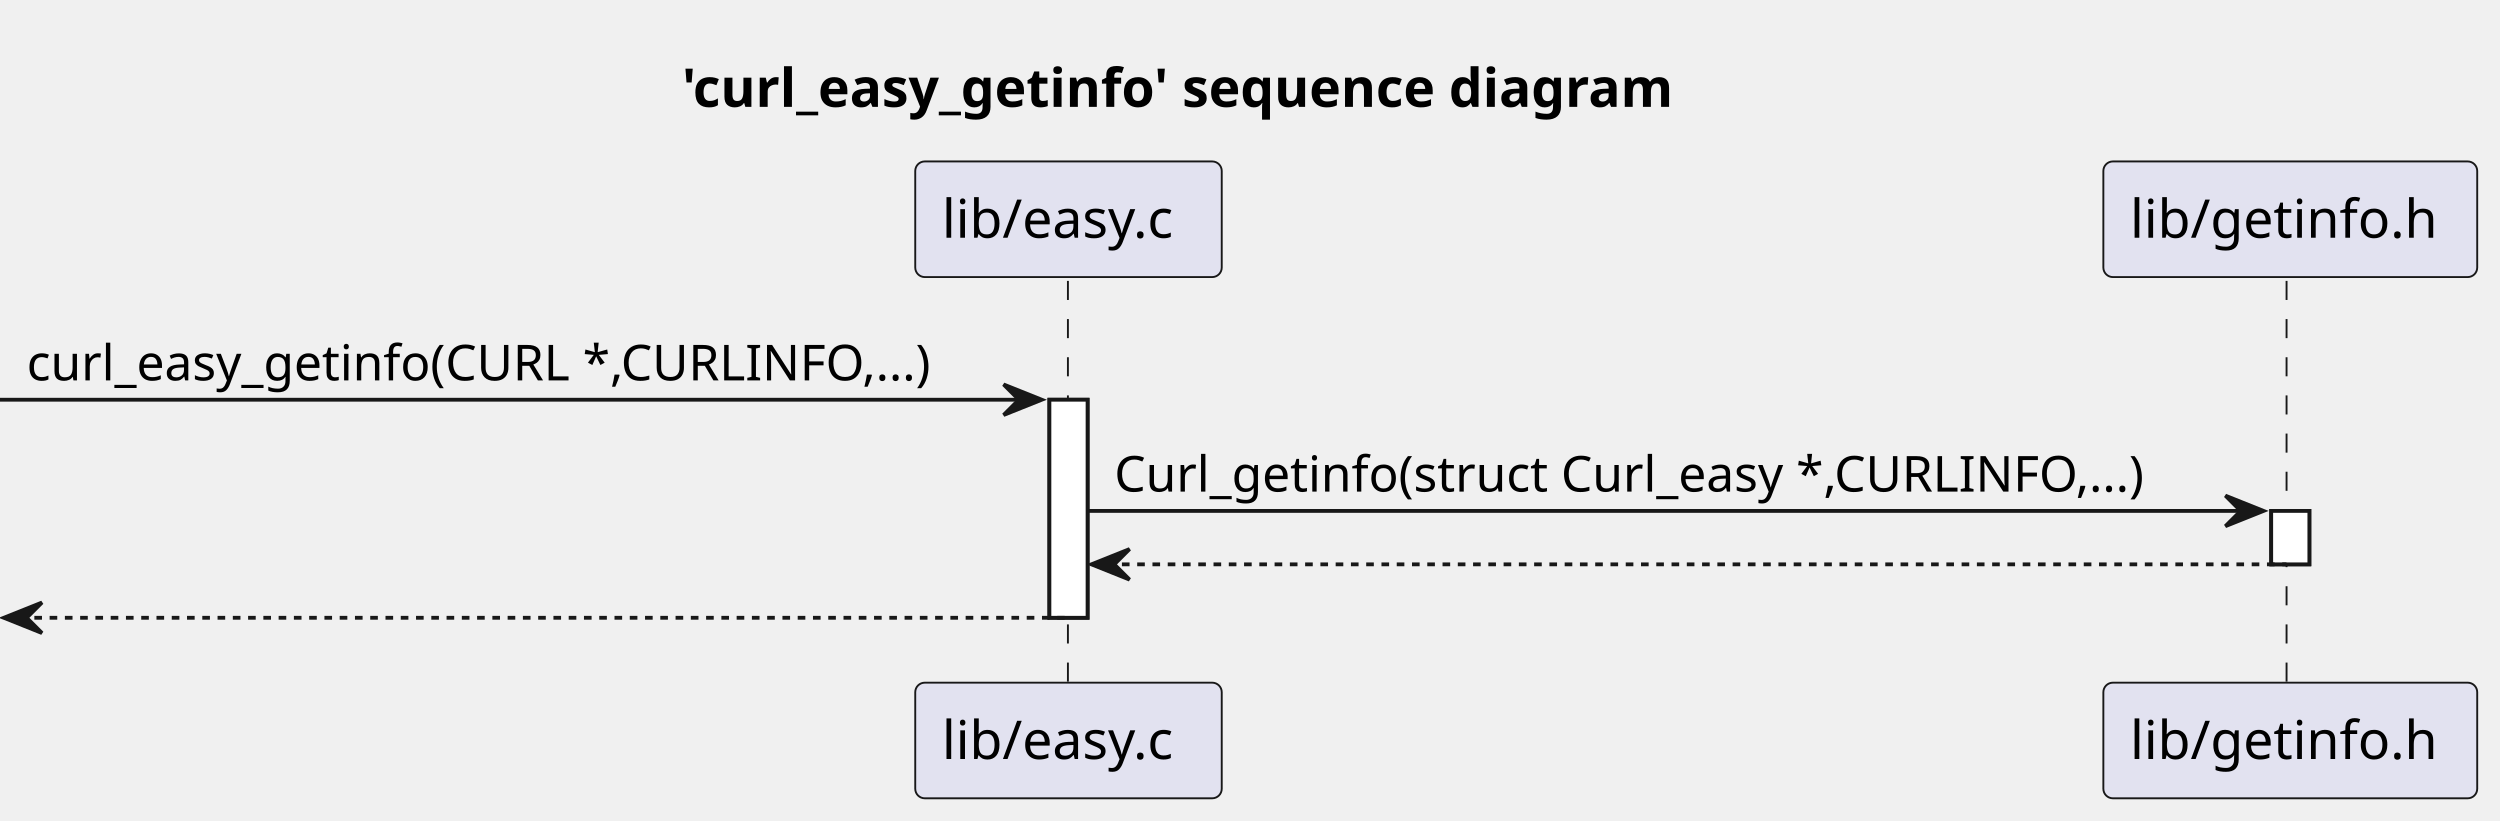
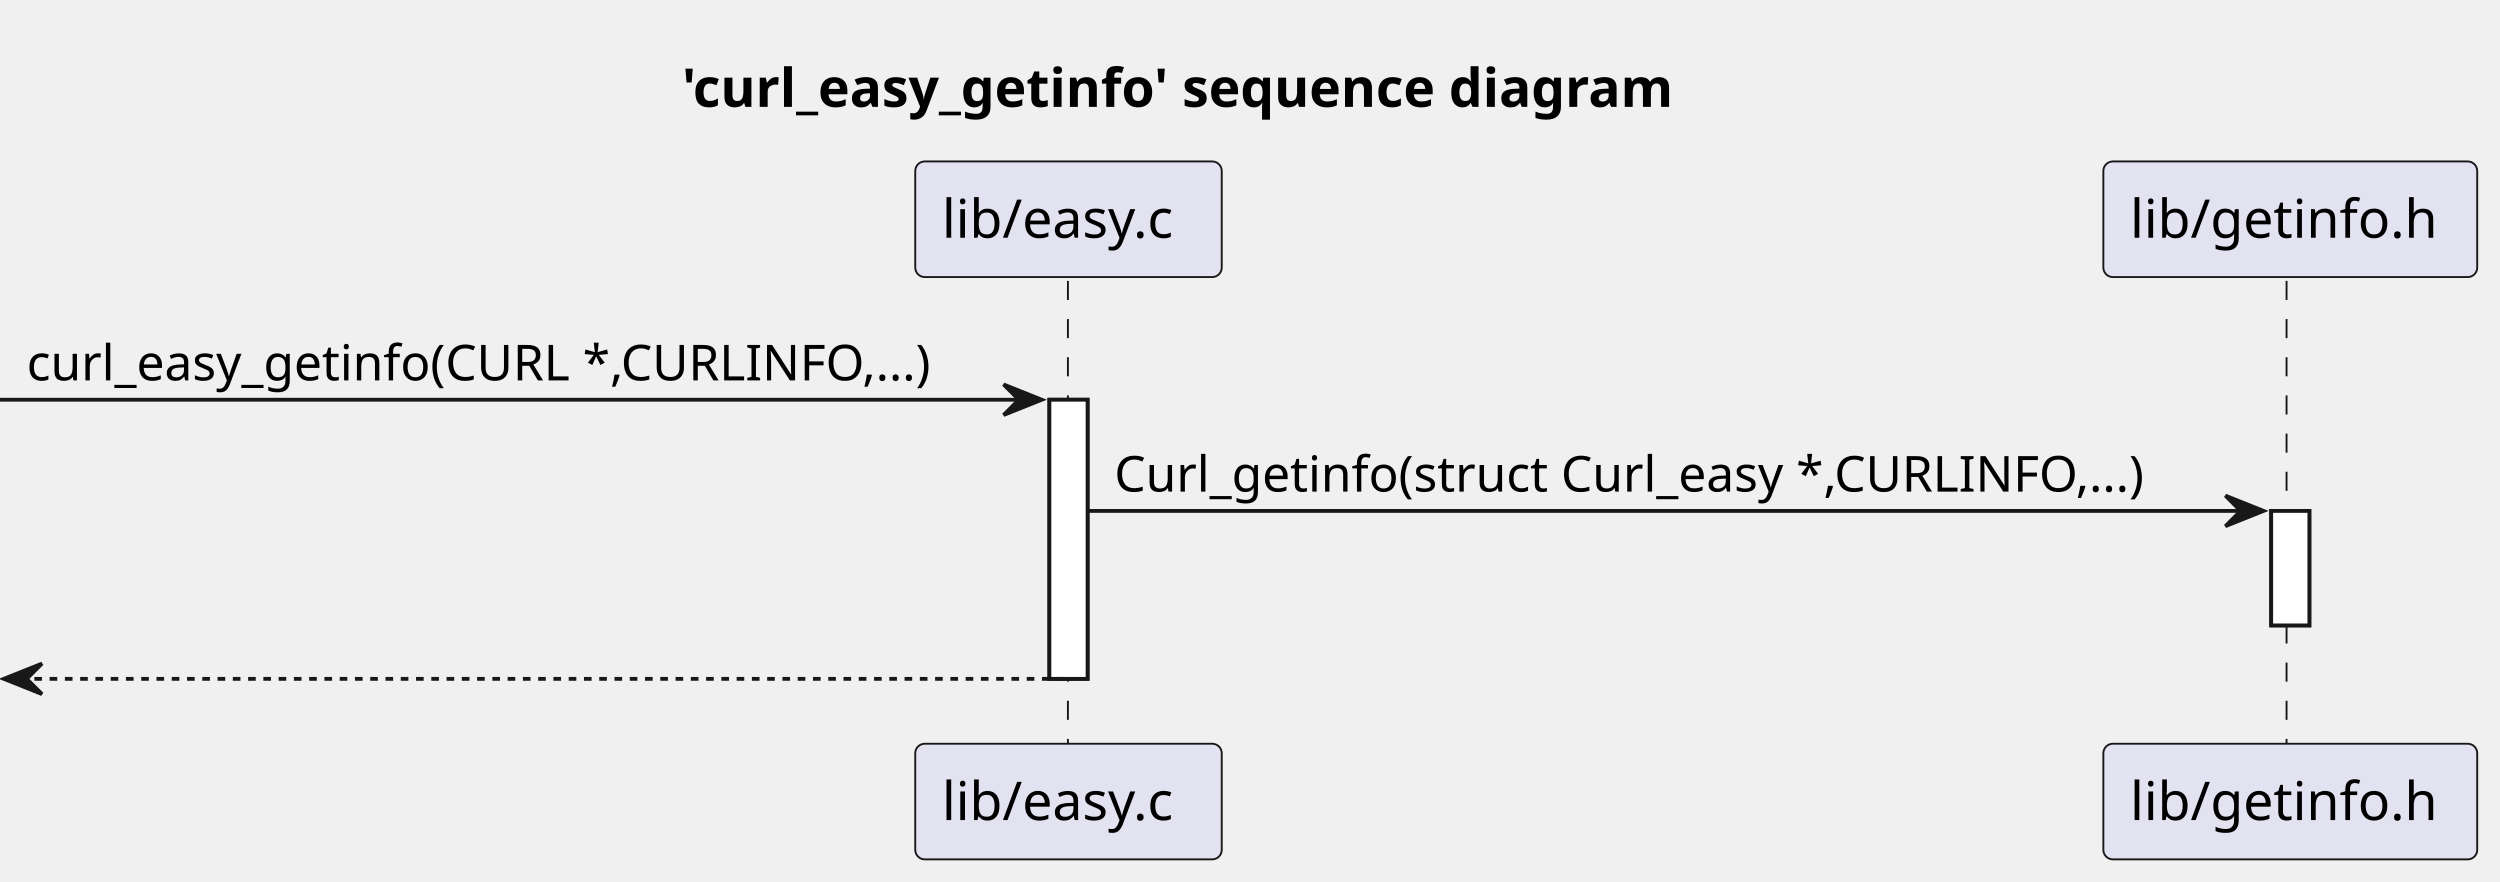
- <svg xmlns="http://www.w3.org/2000/svg" xmlns:xlink="http://www.w3.org/1999/xlink" contentStyleType="text/css" data-diagram-type="SEQUENCE" height="215px" preserveAspectRatio="none" style="width:655px;height:215px;background:#FFFFFF;" version="1.1" viewBox="0 0 655 215" width="655px" zoomAndPan="magnify">
+ <svg xmlns="http://www.w3.org/2000/svg" xmlns:xlink="http://www.w3.org/1999/xlink" contentStyleType="text/css" data-diagram-type="SEQUENCE" height="231px" preserveAspectRatio="none" style="width:655px;height:231px;background:#FFFFFF;" version="1.1" viewBox="0 0 655 231" width="655px" zoomAndPan="magnify">
  <defs />
  <g>
    <text fill="#000000" font-family="sans-serif" font-size="14" font-weight="bold" lengthAdjust="spacing" textLength="295.675" x="178.678" y="27.995">'curl_easy_getinfo' sequence diagram</text>
    <g>
-       <rect fill="#FFFFFF" height="57.133" style="stroke:#181818;stroke-width:1;" width="10" x="274.944" y="104.727" />
+       <rect fill="#FFFFFF" height="73.133" style="stroke:#181818;stroke-width:1;" width="10" x="274.944" y="104.727" />
    </g>
    <g>
-       <rect fill="#FFFFFF" height="14" style="stroke:#181818;stroke-width:1;" width="10" x="595.054" y="133.859" />
+       <rect fill="#FFFFFF" height="30" style="stroke:#181818;stroke-width:1;" width="10" x="595.054" y="133.859" />
    </g>
    <g>
-       <rect fill="transparent" height="106.266" width="8" x="275.944" y="73.594" />
-       <line style="stroke:#181818;stroke-width:0.5;stroke-dasharray:5.0,5.0;" x1="279.793" x2="279.793" y1="73.594" y2="179.859" />
+       <rect fill="transparent" height="122.266" width="8" x="275.944" y="73.594" />
+       <line style="stroke:#181818;stroke-width:0.5;stroke-dasharray:5.0,5.0;" x1="279.793" x2="279.793" y1="73.594" y2="195.859" />
    </g>
    <g>
-       <rect fill="transparent" height="106.266" width="8" x="596.054" y="73.594" />
-       <line style="stroke:#181818;stroke-width:0.5;stroke-dasharray:5.0,5.0;" x1="599.078" x2="599.078" y1="73.594" y2="179.859" />
+       <rect fill="transparent" height="122.266" width="8" x="596.054" y="73.594" />
+       <line style="stroke:#181818;stroke-width:0.5;stroke-dasharray:5.0,5.0;" x1="599.078" x2="599.078" y1="73.594" y2="195.859" />
    </g>
    <rect fill="#E2E2F0" height="30.297" rx="2.5" ry="2.5" style="stroke:#181818;stroke-width:0.5;" width="80.302" x="239.793" y="42.297" />
    <text fill="#000000" font-family="sans-serif" font-size="14" lengthAdjust="spacing" textLength="66.302" x="246.793" y="62.292">lib/easy.c</text>
-     <rect fill="#E2E2F0" height="30.297" rx="2.5" ry="2.5" style="stroke:#181818;stroke-width:0.5;" width="80.302" x="239.793" y="178.859" />
-     <text fill="#000000" font-family="sans-serif" font-size="14" lengthAdjust="spacing" textLength="66.302" x="246.793" y="198.855">lib/easy.c</text>
+     <rect fill="#E2E2F0" height="30.297" rx="2.5" ry="2.5" style="stroke:#181818;stroke-width:0.5;" width="80.302" x="239.793" y="194.859" />
+     <text fill="#000000" font-family="sans-serif" font-size="14" lengthAdjust="spacing" textLength="66.302" x="246.793" y="214.855">lib/easy.c</text>
    <rect fill="#E2E2F0" height="30.297" rx="2.5" ry="2.5" style="stroke:#181818;stroke-width:0.5;" width="97.952" x="551.078" y="42.297" />
    <text fill="#000000" font-family="sans-serif" font-size="14" lengthAdjust="spacing" textLength="83.952" x="558.078" y="62.292">lib/getinfo.h</text>
-     <rect fill="#E2E2F0" height="30.297" rx="2.5" ry="2.5" style="stroke:#181818;stroke-width:0.5;" width="97.952" x="551.078" y="178.859" />
-     <text fill="#000000" font-family="sans-serif" font-size="14" lengthAdjust="spacing" textLength="83.952" x="558.078" y="198.855">lib/getinfo.h</text>
+     <rect fill="#E2E2F0" height="30.297" rx="2.5" ry="2.5" style="stroke:#181818;stroke-width:0.5;" width="97.952" x="551.078" y="194.859" />
+     <text fill="#000000" font-family="sans-serif" font-size="14" lengthAdjust="spacing" textLength="83.952" x="558.078" y="214.855">lib/getinfo.h</text>
    <g>
-       <rect fill="#FFFFFF" height="57.133" style="stroke:#181818;stroke-width:1;" width="10" x="274.944" y="104.727" />
+       <rect fill="#FFFFFF" height="73.133" style="stroke:#181818;stroke-width:1;" width="10" x="274.944" y="104.727" />
    </g>
    <g>
-       <rect fill="#FFFFFF" height="14" style="stroke:#181818;stroke-width:1;" width="10" x="595.054" y="133.859" />
+       <rect fill="#FFFFFF" height="30" style="stroke:#181818;stroke-width:1;" width="10" x="595.054" y="133.859" />
    </g>
    <polygon fill="#181818" points="262.944,100.727,272.944,104.727,262.944,108.727,266.944,104.727" style="stroke:#181818;stroke-width:1;" />
    <line style="stroke:#181818;stroke-width:1;" x1="0" x2="268.944" y1="104.727" y2="104.727" />
    <text fill="#000000" font-family="sans-serif" font-size="13" lengthAdjust="spacing" textLength="255.944" x="7" y="99.661">curl_easy_getinfo(CURL *,CURLINFO,...)</text>
    <a href="https://github.com/curl/curl/blob/34cf9d54a46598c44938aa7598820484d7af7133/lib/easy.c#L873" target="_top" title="" xlink:actuate="onRequest" xlink:href="https://github.com/curl/curl/blob/34cf9d54a46598c44938aa7598820484d7af7133/lib/easy.c#L873" xlink:show="new" xlink:title="" xlink:type="simple">
      <polygon fill="#181818" points="583.054,129.859,593.054,133.859,583.054,137.859,587.054,133.859" style="stroke:#181818;stroke-width:1;" />
      <line style="stroke:#181818;stroke-width:1;" x1="284.944" x2="589.054" y1="133.859" y2="133.859" />
      <text fill="#000000" font-family="sans-serif" font-size="13" lengthAdjust="spacing" textLength="291.11" x="291.944" y="128.793">Curl_getinfo(struct Curl_easy *,CURLINFO,...)</text>
    </a>
-     <polygon fill="#181818" points="295.944,143.859,285.944,147.859,295.944,151.859,291.944,147.859" style="stroke:#181818;stroke-width:1;" />
-     <line style="stroke:#181818;stroke-width:1;stroke-dasharray:2.0,2.0;" x1="289.944" x2="599.054" y1="147.859" y2="147.859" />
-     <polygon fill="#181818" points="11,157.859,1,161.859,11,165.859,7,161.859" style="stroke:#181818;stroke-width:1;" />
-     <line style="stroke:#181818;stroke-width:1;stroke-dasharray:2.0,2.0;" x1="5" x2="278.944" y1="161.859" y2="161.859" />
+     <polygon fill="#181818" points="11,173.859,1,177.859,11,181.859,7,177.859" style="stroke:#181818;stroke-width:1;" />
+     <line style="stroke:#181818;stroke-width:1;stroke-dasharray:2.0,2.0;" x1="5" x2="278.944" y1="177.859" y2="177.859" />
  </g>
</svg>
